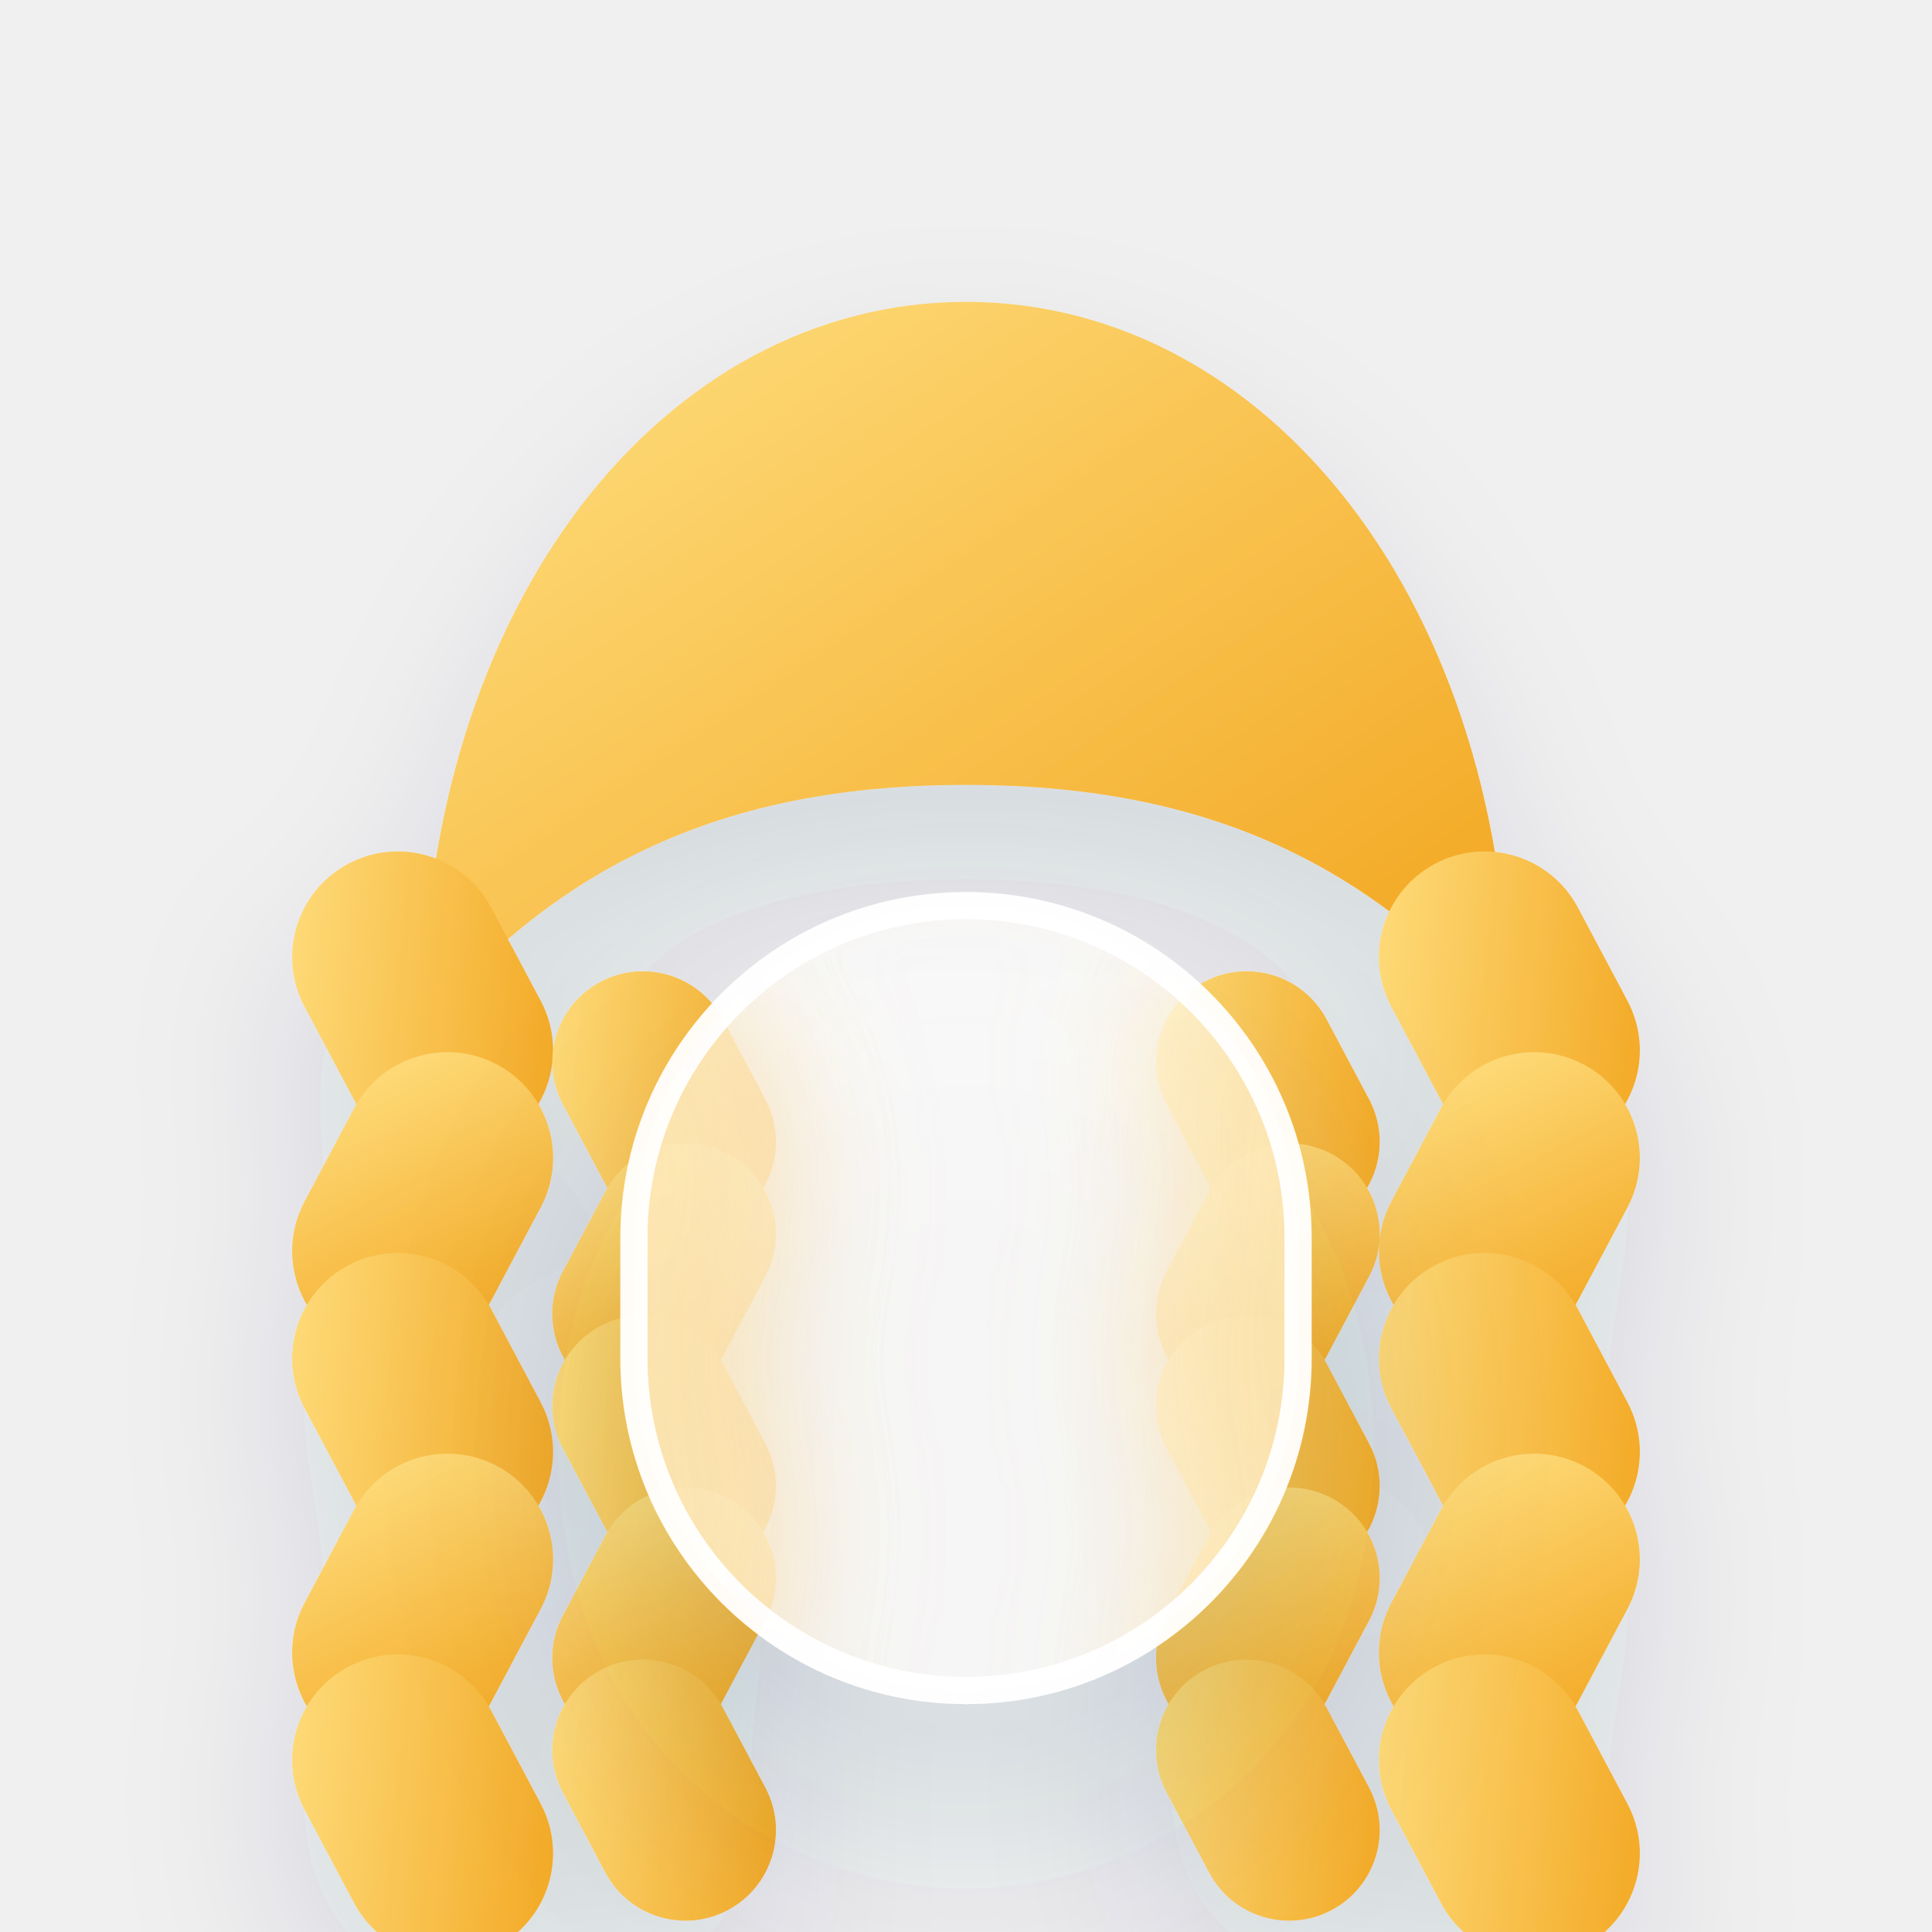
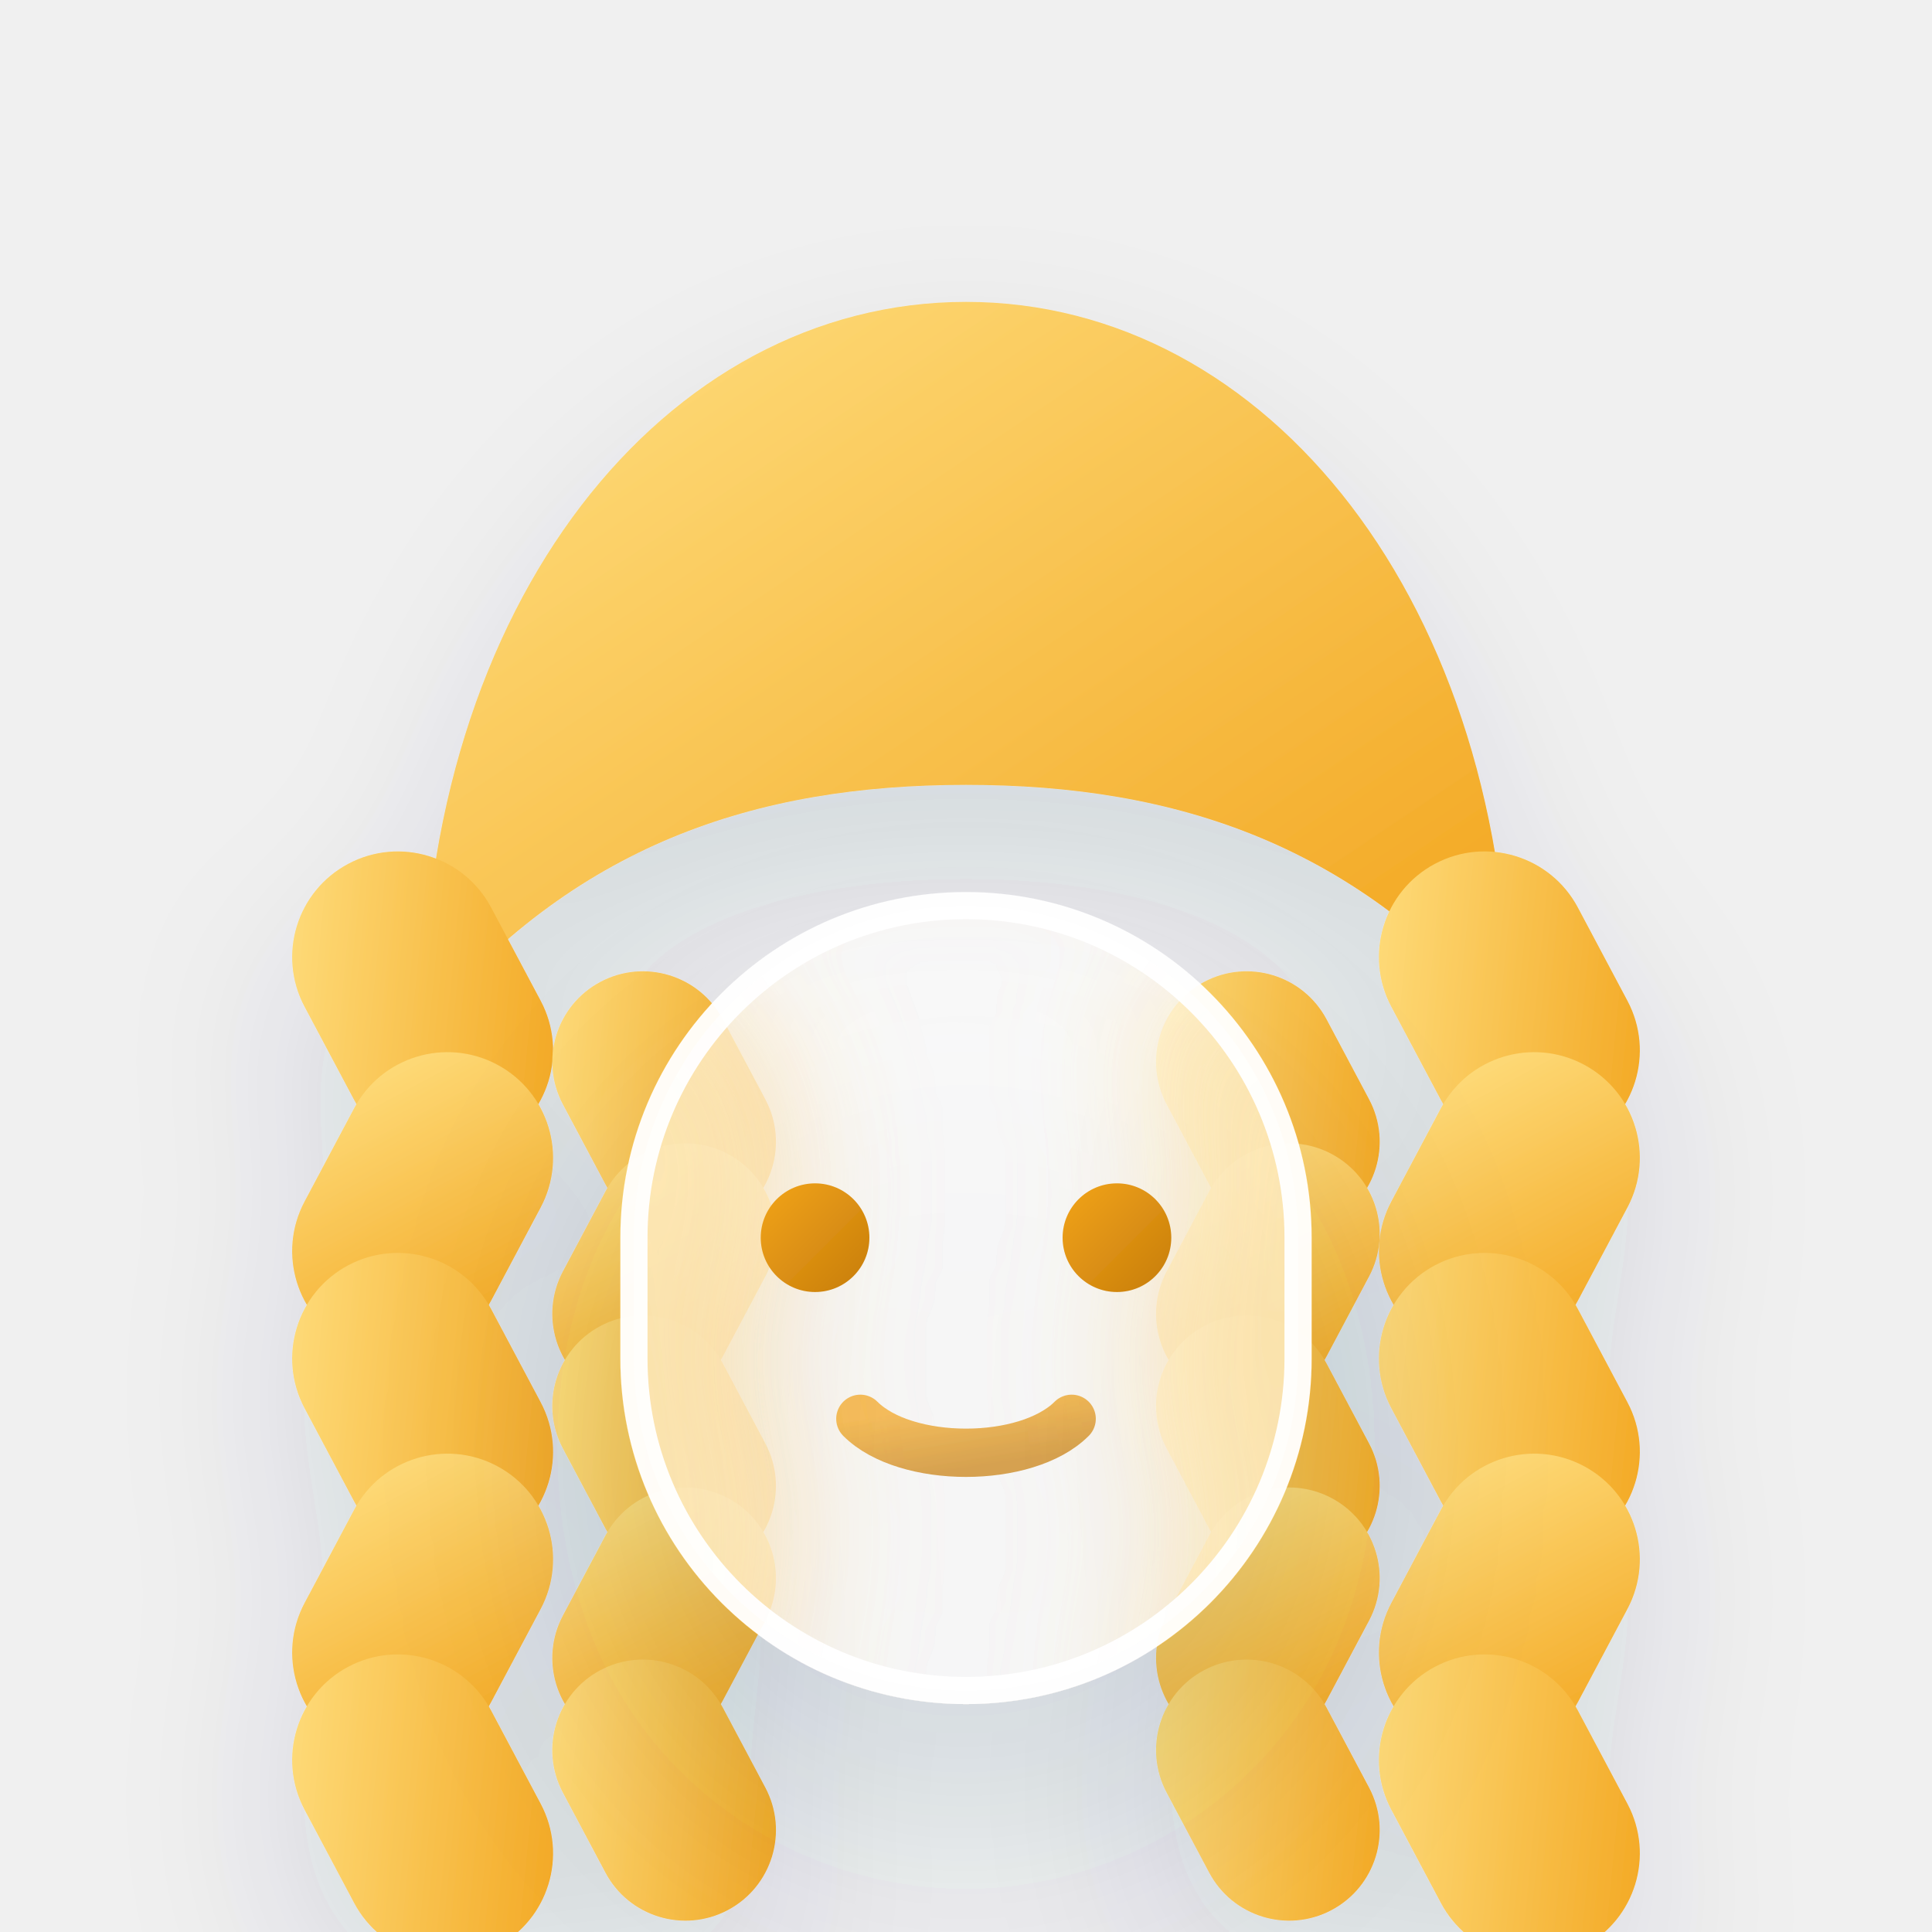
<svg xmlns="http://www.w3.org/2000/svg" xmlns:xlink="http://www.w3.org/1999/xlink" viewBox="0 0 64 64" width="64" height="64">
  <defs>
    <linearGradient id="mf-braids-g" x1="0" y1="0" x2="1" y2="1">
      <stop offset="0" stop-color="#FFE082" />
      <stop offset="1" stop-color="#F2A41C" />
    </linearGradient>
    <linearGradient id="mf-braids-g2" x1="0" y1="0" x2="1" y2="1">
      <stop offset="0" stop-color="#F2A41C" />
      <stop offset="1" stop-color="#C77D0A" />
    </linearGradient>
    <filter id="mf-braids-blur" x="-30%" y="-30%" width="160%" height="160%">
      <feGaussianBlur stdDeviation="2.4" />
    </filter>
    <filter id="mf-braids-sh" x="-40%" y="-40%" width="180%" height="200%">
      <feDropShadow dx="0" dy="5" stdDeviation="4" flood-color="#1E3A5F" flood-opacity=".16" />
    </filter>
    <filter id="mf-braids-sh2" x="-40%" y="-40%" width="180%" height="200%">
      <feDropShadow dx="0" dy="3" stdDeviation="3" flood-color="#1E3A5F" flood-opacity=".12" />
    </filter>
  </defs>
  <defs>
    <g id="mf-braids-b">
      <path d="M14 34c0-14 8-24 18-24s18 10 18 24c-5-6-11-8-18-8s-13 2-18 8Z" fill="url(#mf-braids-g)" />
      <rect x="10.5" y="28" width="7" height="10.5" rx="3.5" transform="rotate(-28 14 33.25)" fill="url(#mf-braids-g)" />
      <rect x="10.5" y="34.65" width="7" height="10.5" rx="3.5" transform="rotate(28 14 39.9)" fill="url(#mf-braids-g)" />
      <rect x="10.5" y="41.3" width="7" height="10.5" rx="3.5" transform="rotate(-28 14 46.55)" fill="url(#mf-braids-g)" />
      <rect x="10.5" y="47.95" width="7" height="10.5" rx="3.5" transform="rotate(28 14 53.2)" fill="url(#mf-braids-g)" />
      <rect x="10.5" y="54.6" width="7" height="10.5" rx="3.5" transform="rotate(-28 14 59.85)" fill="url(#mf-braids-g)" />
      <rect x="46.5" y="28" width="7" height="10.5" rx="3.5" transform="rotate(-28 50 33.25)" fill="url(#mf-braids-g)" />
      <rect x="46.5" y="34.65" width="7" height="10.5" rx="3.5" transform="rotate(28 50 39.9)" fill="url(#mf-braids-g)" />
      <rect x="46.5" y="41.3" width="7" height="10.5" rx="3.5" transform="rotate(-28 50 46.55)" fill="url(#mf-braids-g)" />
      <rect x="46.5" y="47.95" width="7" height="10.5" rx="3.5" transform="rotate(28 50 53.2)" fill="url(#mf-braids-g)" />
      <rect x="46.5" y="54.6" width="7" height="10.5" rx="3.5" transform="rotate(-28 50 59.85)" fill="url(#mf-braids-g)" />
      <rect x="19" y="32" width="6" height="9" rx="3" transform="rotate(-28 22 36.5)" fill="url(#mf-braids-g)" />
      <rect x="19" y="37.7" width="6" height="9" rx="3" transform="rotate(28 22 42.2)" fill="url(#mf-braids-g)" />
      <rect x="19" y="43.4" width="6" height="9" rx="3" transform="rotate(-28 22 47.9)" fill="url(#mf-braids-g)" />
      <rect x="19" y="49.1" width="6" height="9" rx="3" transform="rotate(28 22 53.6)" fill="url(#mf-braids-g)" />
      <rect x="19" y="54.8" width="6" height="9" rx="3" transform="rotate(-28 22 59.3)" fill="url(#mf-braids-g)" />
      <rect x="39" y="32" width="6" height="9" rx="3" transform="rotate(-28 42 36.5)" fill="url(#mf-braids-g)" />
      <rect x="39" y="37.7" width="6" height="9" rx="3" transform="rotate(28 42 42.2)" fill="url(#mf-braids-g)" />
      <rect x="39" y="43.4" width="6" height="9" rx="3" transform="rotate(-28 42 47.9)" fill="url(#mf-braids-g)" />
      <rect x="39" y="49.1" width="6" height="9" rx="3" transform="rotate(28 42 53.6)" fill="url(#mf-braids-g)" />
      <rect x="39" y="54.8" width="6" height="9" rx="3" transform="rotate(-28 42 59.3)" fill="url(#mf-braids-g)" />
    </g>
    <clipPath id="mf-braids-c">
      <path d="M32 30h0a11 11 0 0 1 11 11v4a11 11 0 0 1 -11 11h-0a11 11 0 0 1 -11 -11v-4a11 11 0 0 1 11 -11Z" />
    </clipPath>
  </defs>
  <g filter="url(#mf-braids-sh2)">
    <use href="#mf-braids-b" xlink:href="#mf-braids-b" />
  </g>
  <g filter="url(#mf-braids-sh)">
    <g clip-path="url(#mf-braids-c)">
      <rect width="64" height="64" fill="#fff" fill-opacity=".35" />
      <use href="#mf-braids-b" xlink:href="#mf-braids-b" filter="url(#mf-braids-blur)" opacity=".85" />
    </g>
    <path d="M32 30h0a11 11 0 0 1 11 11v4a11 11 0 0 1 -11 11h-0a11 11 0 0 1 -11 -11v-4a11 11 0 0 1 11 -11Z" fill="#fff" fill-opacity=".48" />
    <path d="M32 30h0a11 11 0 0 1 11 11v4a11 11 0 0 1 -11 11h-0a11 11 0 0 1 -11 -11v-4a11 11 0 0 1 11 -11Z" fill="none" stroke="#fff" stroke-opacity=".95" stroke-width=".9" />
+     <g>
+       <circle cx="27" cy="41" r="1.8" fill="url(#mf-braids-g2)" />
+       <circle cx="37" cy="41" r="1.8" fill="url(#mf-braids-g2)" />
+       <path d="M28.5 47c1.5 1.5 5.5 1.5 7 0" fill="none" stroke="url(#mf-braids-g2)" stroke-width="1.6" stroke-linecap="round" opacity=".7" />
+     </g>
    <g fill="#fff" fill-opacity=".92" />
  </g>
</svg>
